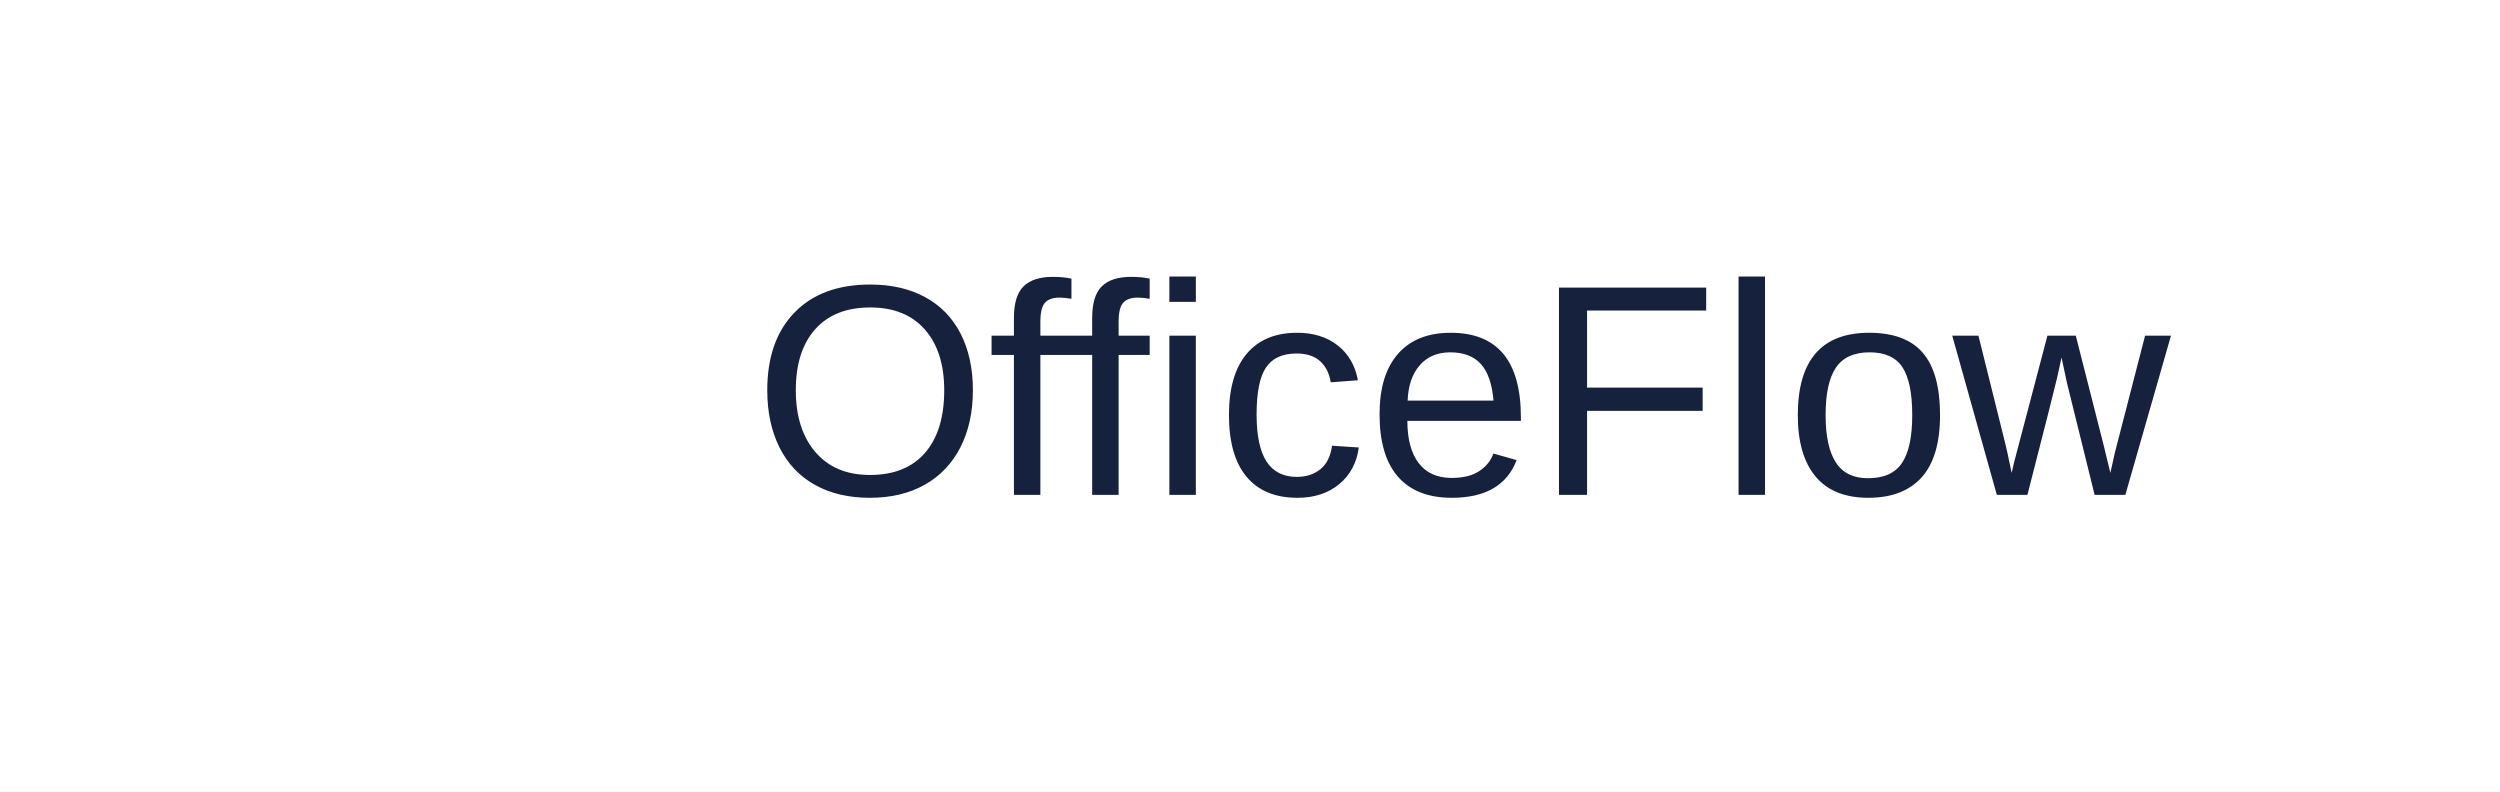
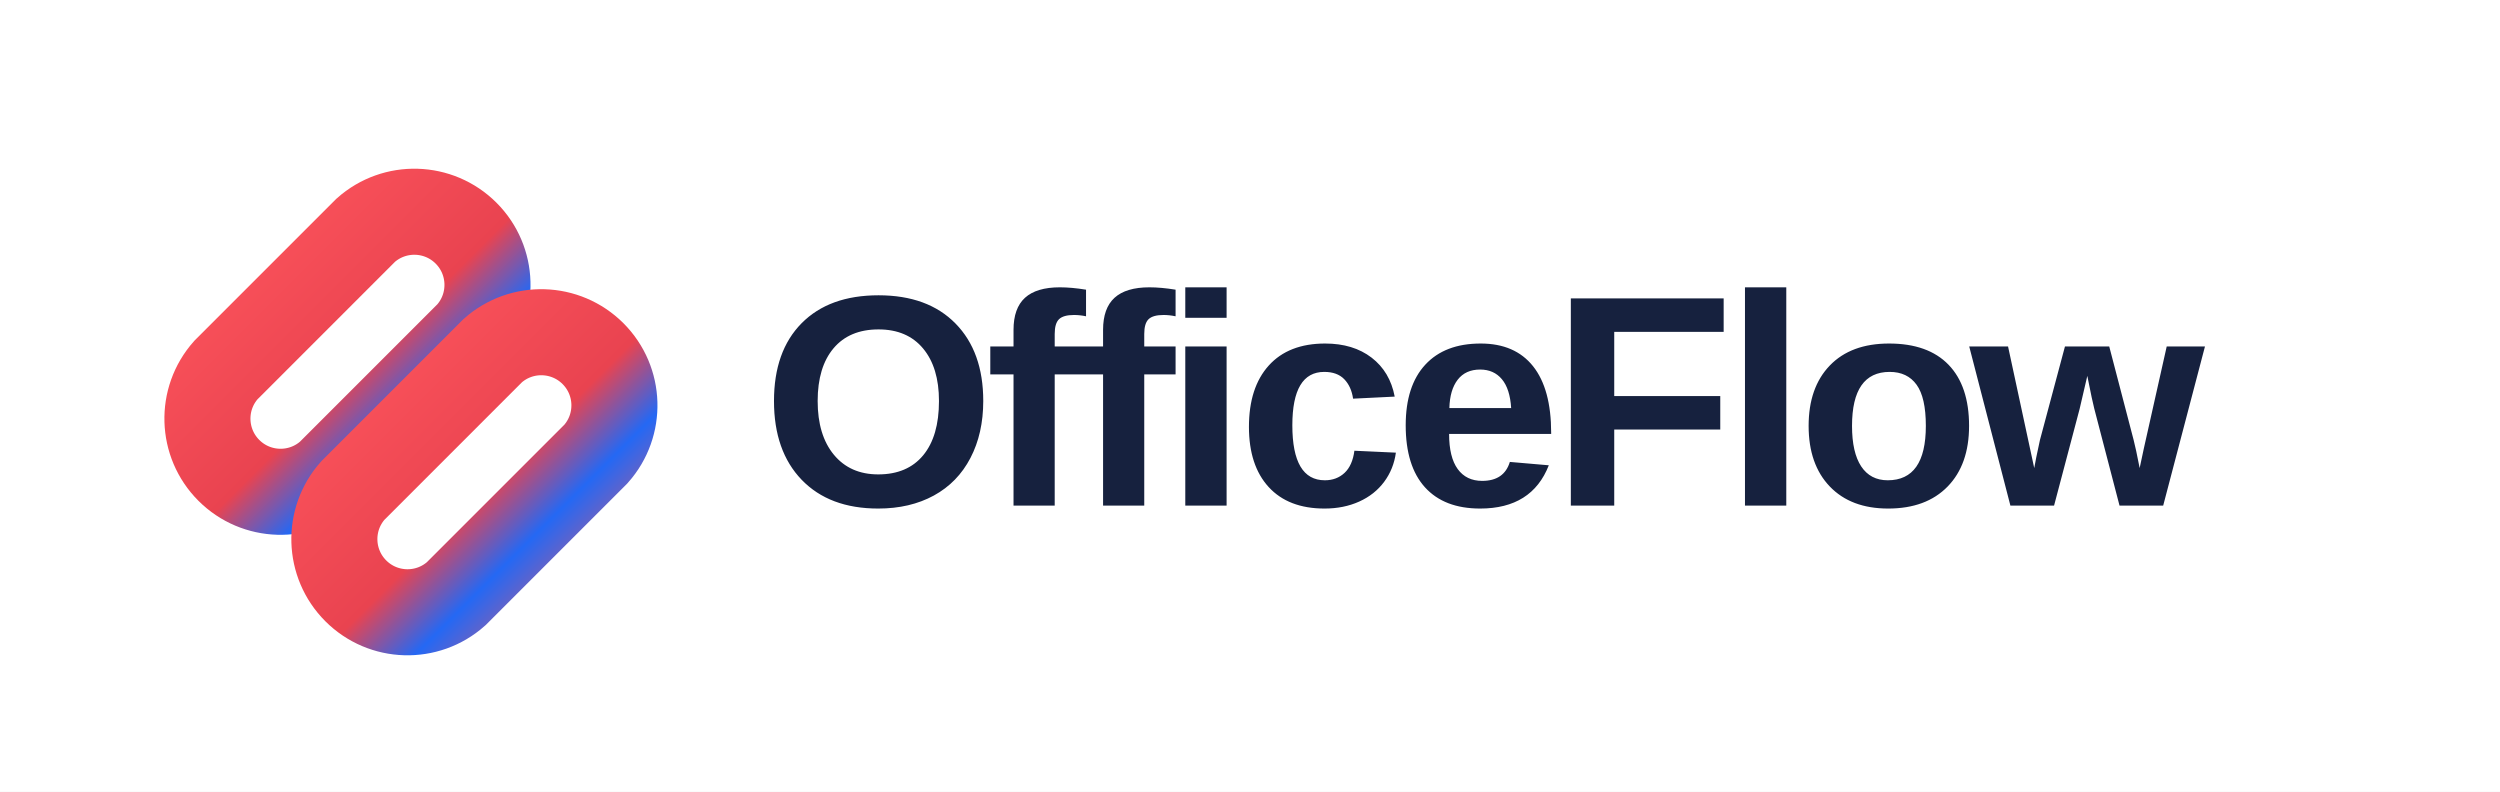
<svg xmlns="http://www.w3.org/2000/svg" viewBox="0 0 1162 368">
+   <defs>
+     <linearGradient id="g" x1="0" y1="0" x2="1" y2="1">
+       <stop stop-color="#ff565d" />
+       <stop offset=".55" stop-color="#e94350" />
+       <stop offset=".72" stop-color="#2468f4" />
+       <stop offset="1" stop-color="#ff565d" />
+     </linearGradient>
+   </defs>
  <rect width="1162" height="368" fill="#fff" />
-   <text x="350" y="230" font-family="Arial,sans-serif" font-size="140" fill="#16213e">OfficeFlow</text>
+   <g fill="none" stroke="url(#g)" stroke-width="40" stroke-linecap="round">
+     <path d="M105 172l65-65a34 34 0 0 1 48 48l-65 65a34 34 0 0 1-48-48z" />
+     <path d="M164 228l65-65a34 34 0 0 1 48 48l-65 65a34 34 0 0 1-48-48z" />
+   </g>
+   <text x="354" y="235" font-family="Arial,sans-serif" font-size="140" font-weight="700" letter-spacing="-5" fill="#16213e">OfficeFlow</text>
</svg>
